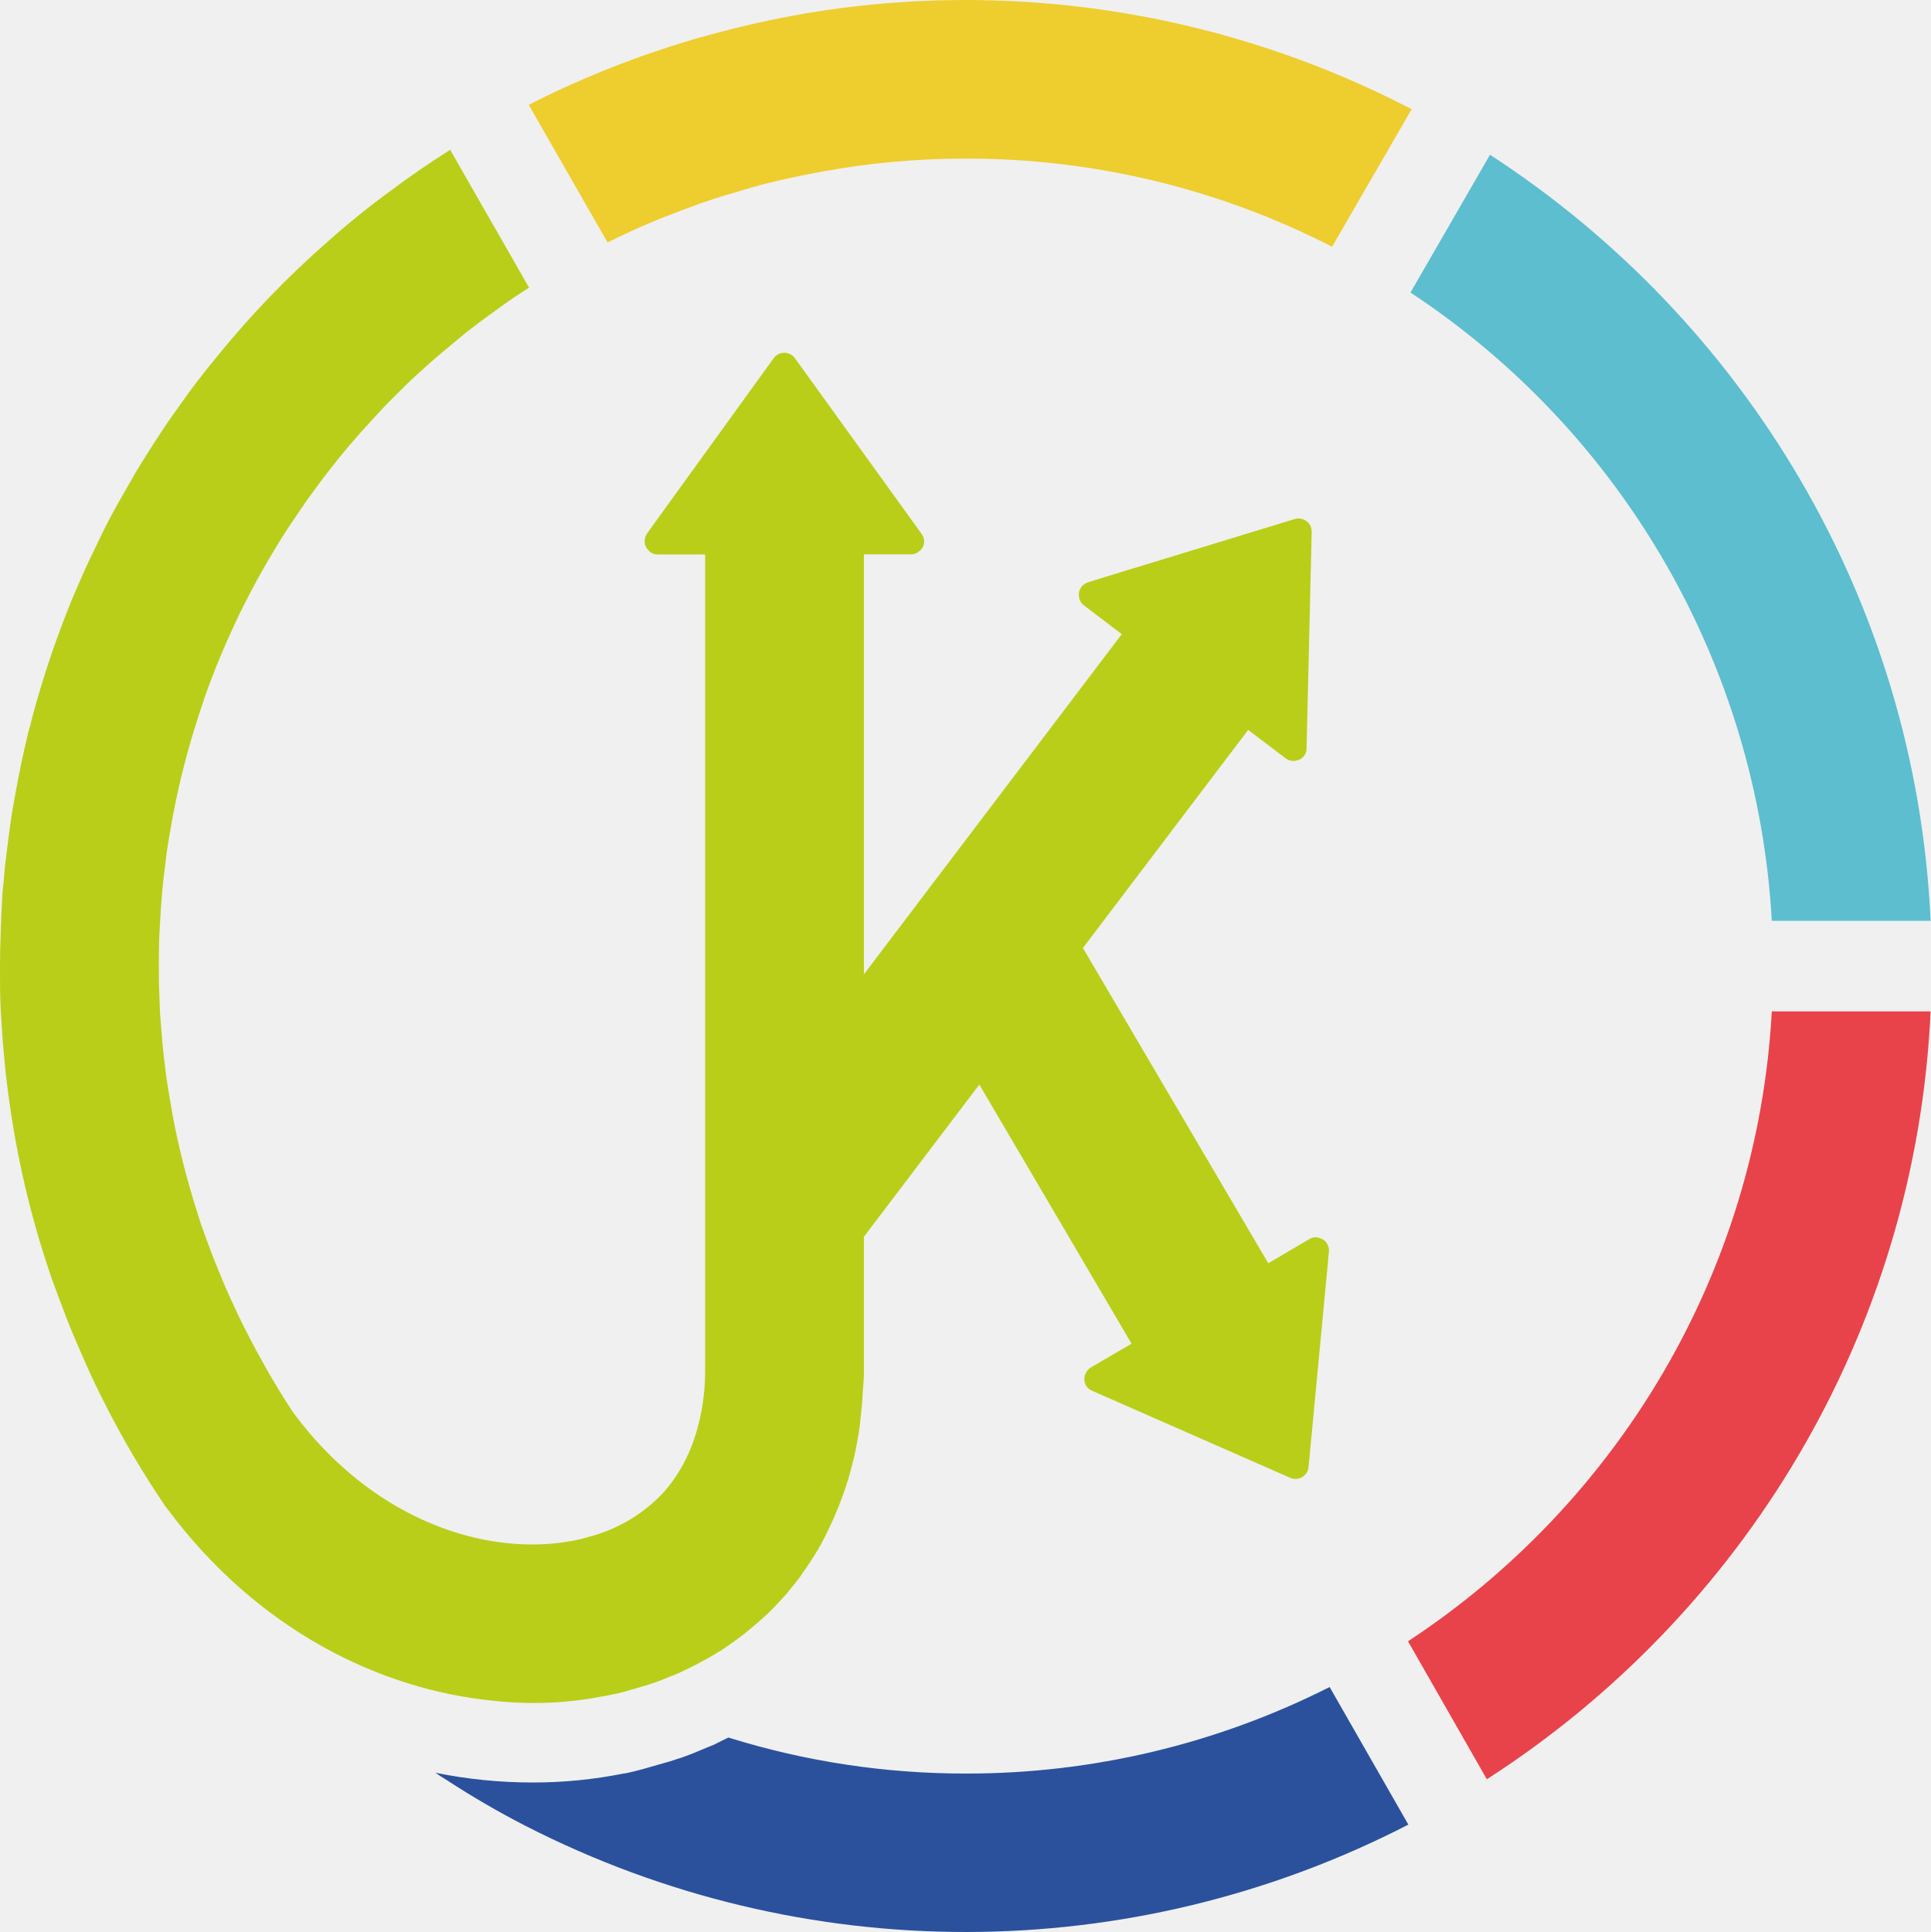
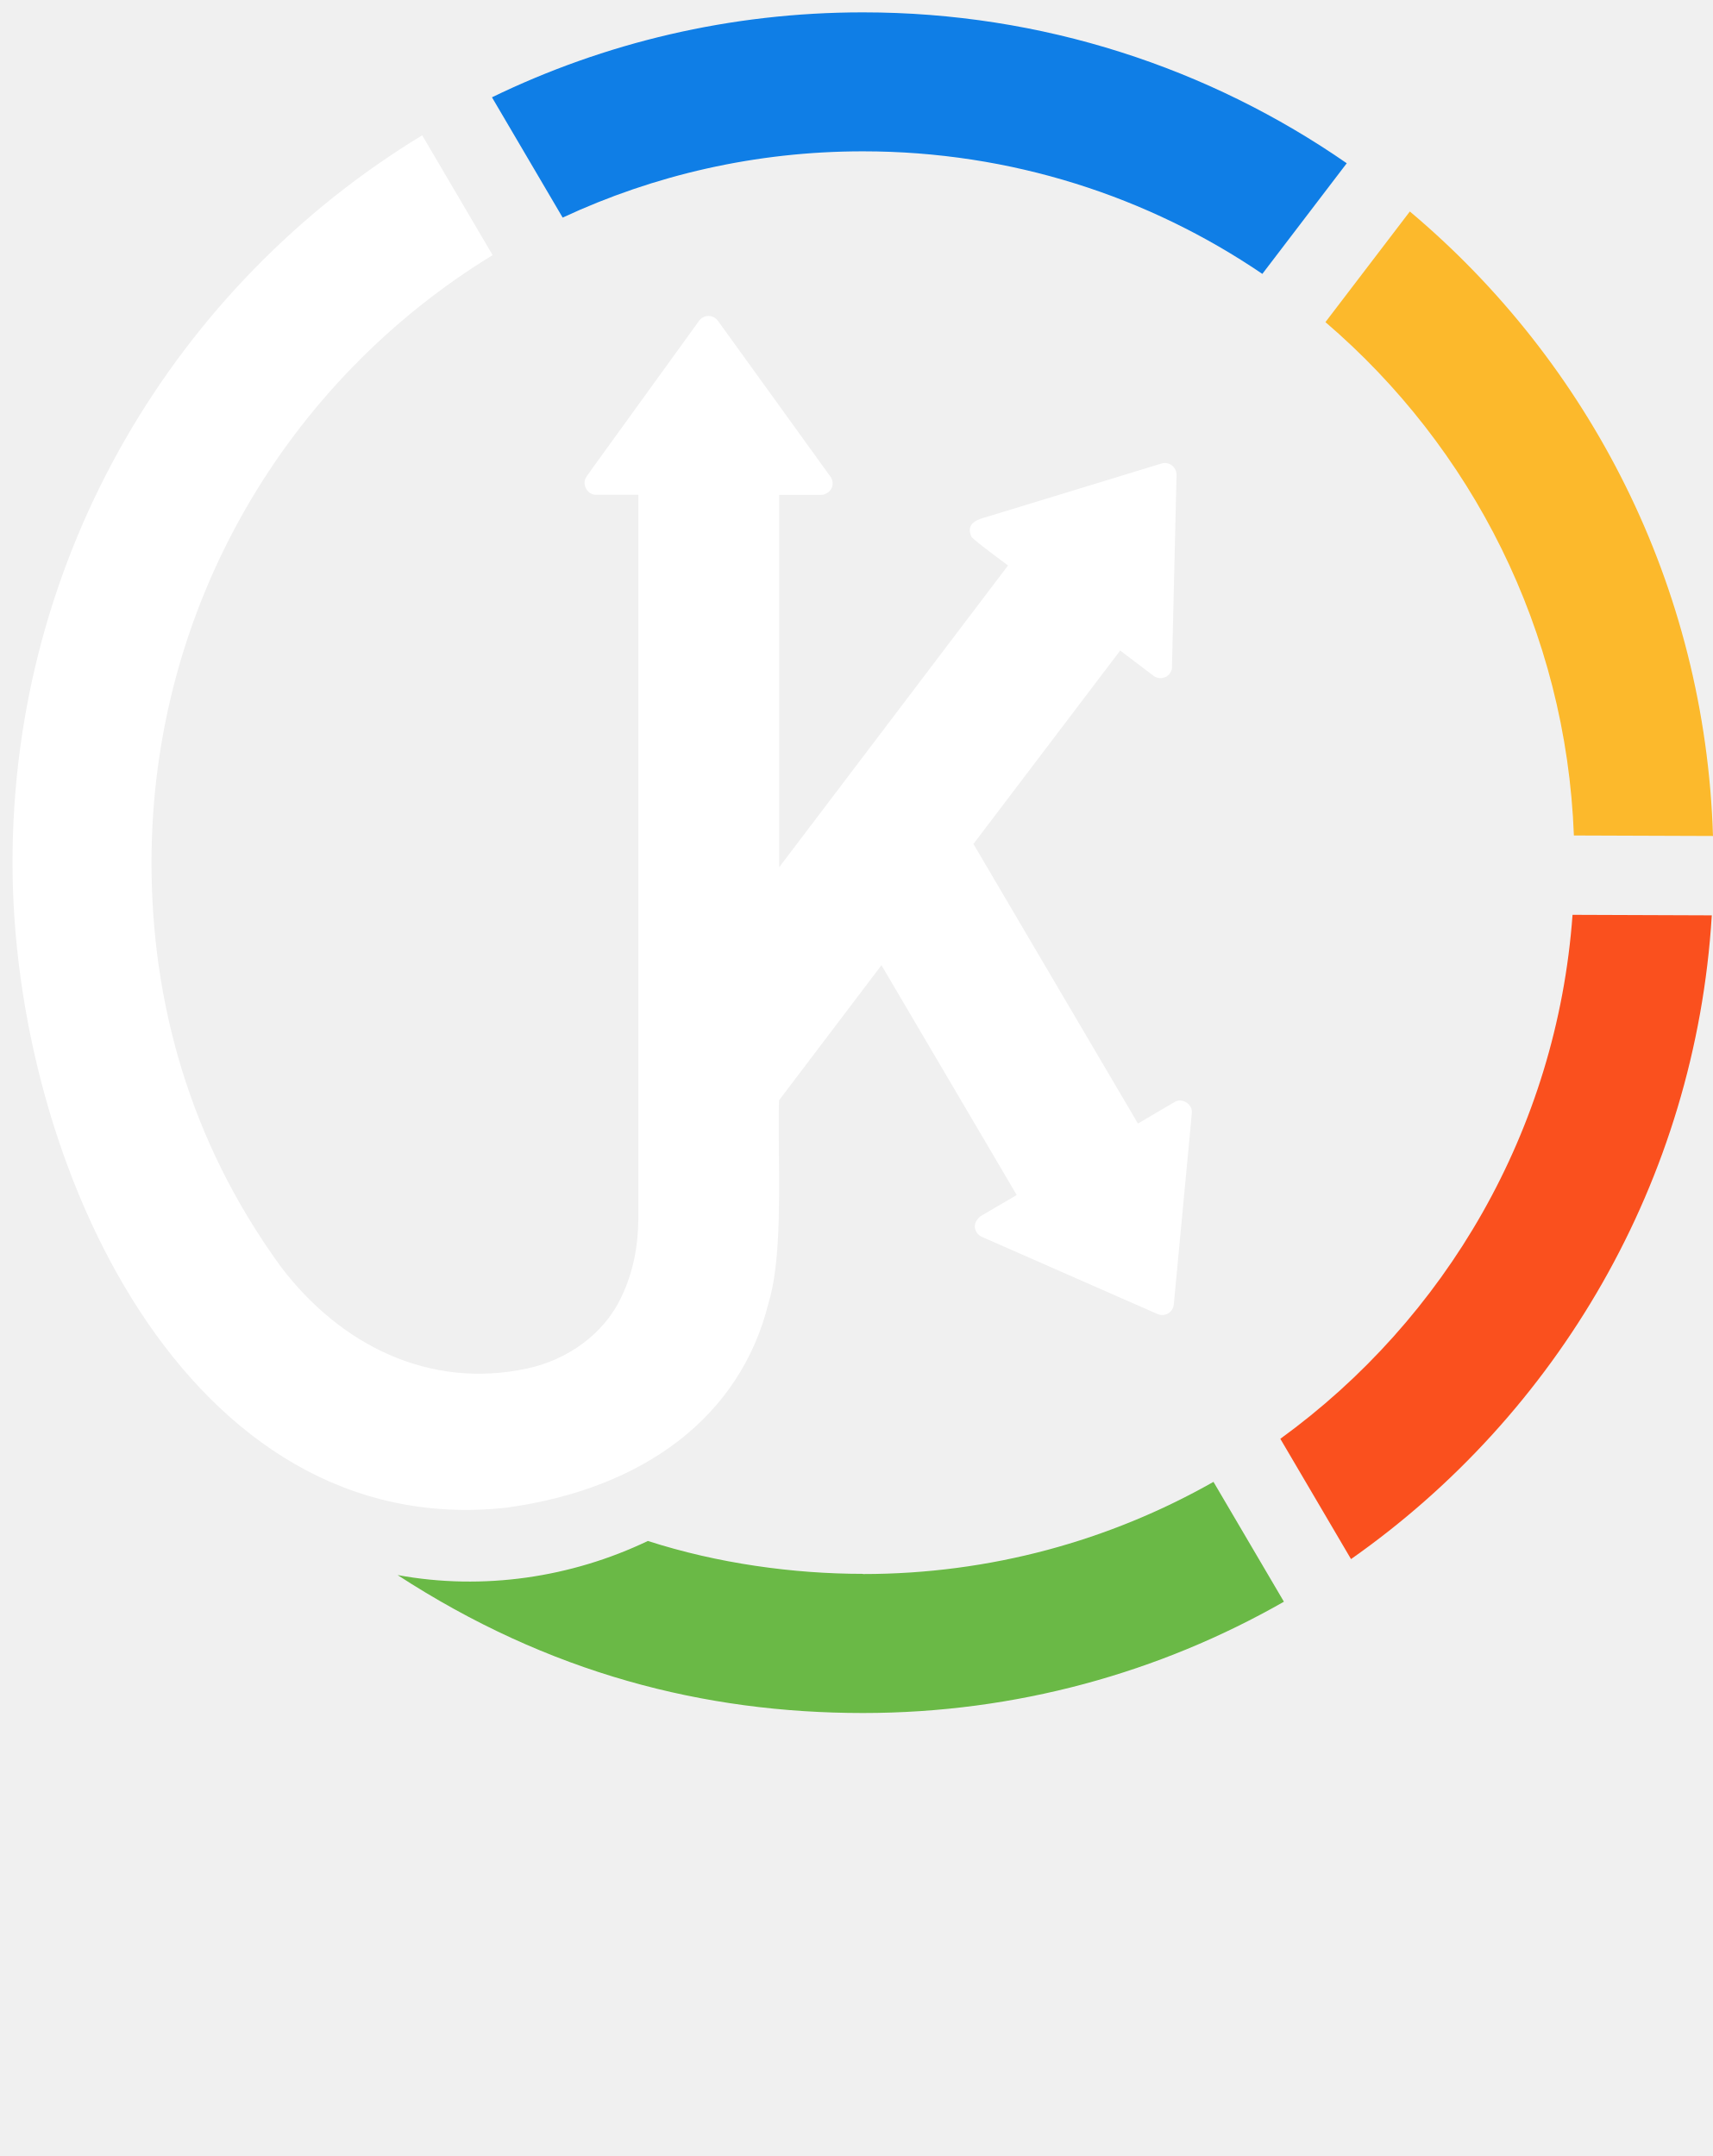
- <svg xmlns="http://www.w3.org/2000/svg" viewBox="0 0 554.45 554.78">
-   <defs>
-     <style>
-       .cls-1 {
-         fill: #2b519d;
-       }
- 
-       .cls-2 {
-         fill: #eecd2e;
-       }
- 
-       .cls-3 {
-         fill: #b9ce18;
-       }
- 
-       .cls-4 {
-         fill: #5cbecf;
-       }
- 
-       .cls-5 {
-         fill: #e8434a;
-       }
-     </style>
-   </defs>
-   <g id="Livello_2" data-name="Livello 2">
-     <g id="Livello_1-2" data-name="Livello 1">
-       <g>
-         <path class="cls-1" d="M404.46,523.94a277.41,277.41,0,0,1-253.6.33,250.65,250.65,0,0,1-22.51-13.08q-1.66-1-3.32-2.14a140.47,140.47,0,0,0,28.17,2.8,131.67,131.67,0,0,0,26-2.6l.65-.07,2.47-.58c1.63-.39,3.19-.85,4.75-1.3,1.17-.32,2.34-.65,3.51-1a40.84,40.84,0,0,0,4-1.24c.58-.13,1.82-.59,1.82-.59,1.63-.58,3.12-1.17,4.62-1.82s2.67-1.11,4.1-1.69l1-.52c1-.46,2-1,3.06-1.5a228.32,228.32,0,0,0,68.31,10.34,230.64,230.64,0,0,0,104.36-24.85Z" />
-         <path class="cls-2" d="M405.4,31.36,382.56,70.85A229.64,229.64,0,0,0,277.42,45.54a226.11,226.11,0,0,0-41.18,3.71c-6.25,1.11-12.36,2.47-18.41,4-1.56.45-3.12.85-4.62,1.37s-3.06.91-4.62,1.37h-.07c-2.54.78-5.14,1.63-7.68,2.54-3.58,1.3-7.09,2.6-10.61,4-5.33,2.14-10.6,4.49-15.74,7.09L151.86,30.12c6.77-3.51,13.79-6.7,20.88-9.57,3.64-1.49,7.29-2.86,11-4.23,5.27-1.89,10.61-3.58,16-5.2l2.15-.58c4.94-1.37,9.89-2.67,14.83-3.77.39-.07.72-.2,1.11-.26C223.88,5.2,230,4,236.24,3.06A277.33,277.33,0,0,1,405.4,31.36Z" />
-         <path class="cls-3" d="M217.83,53.35c-1.56.39-3.12.85-4.62,1.3,1.5-.52,3.06-.91,4.62-1.37Z" />
-         <path class="cls-3" d="M381.63,359.46l-.35,3.88-5.48,57.94a3.77,3.77,0,0,1-5.27,3.08l-56.42-24.79-.49-.24a3.54,3.54,0,0,1-2.11-4.2l0-.07a3.87,3.87,0,0,1,.28-.66,3.57,3.57,0,0,1,1.49-1.73l11.69-6.83-43.72-74.41-33.15,43.72v39c0,2.15-.24,4.23-.38,6.31v.31c-.1,1.77-.24,3.54-.45,5.2-.17,2-.38,3.92-.69,5.79-.21,1.11-.42,2.22-.59,3.26-.28,1.39-.52,2.74-.87,4.09s-.66,2.57-1,3.78c-.24,1-.59,2.08-.9,3.05-.59,1.91-1.25,3.71-1.94,5.48a15.17,15.17,0,0,1-1,2.46,36.45,36.45,0,0,1-1.63,3.78c-.45,1-1,2.08-1.49,3.12-.9,1.84-1.87,3.57-2.91,5.27-.83,1.39-1.7,2.67-2.6,4a4.08,4.08,0,0,1-.59.83c-.31.52-.73,1-1,1.49-1,1.42-2.15,2.81-3.26,4.16-.07.14-.21.21-.24.35-1.18,1.42-2.5,2.77-3.78,4.16a69.12,69.12,0,0,1-6.14,5.72c-1.56,1.35-3.19,2.67-4.85,3.88s-3.47,2.5-5.2,3.61c-.14,0-.21.1-.28.1-1,.66-2,1.25-3.05,1.84s-2.29,1.25-3.47,1.87-2.32,1.18-3.5,1.7a7.46,7.46,0,0,1-.76.38,3.61,3.61,0,0,1-1,.42,8.52,8.52,0,0,1-1.84.76c-1.18.52-2.39,1-3.71,1.49-.45.14-.83.35-1.28.45-1.18.42-2.36.8-3.61,1.11a21.32,21.32,0,0,1-3,.87c-1.28.45-2.6.76-4,1.11H177c-.14,0-.28.07-.41.07-1.42.31-2.84.62-4.33.83a99.86,99.86,0,0,1-19,1.77,104,104,0,0,1-11.72-.66C109.19,485.15,74,468.16,48,433.18c-.21-.28-.38-.45-.59-.73a3.45,3.45,0,0,1-.38-.59,267,267,0,0,1-16-27v-.07a1.18,1.18,0,0,1-.17-.28c-2.43-4.68-4.75-9.5-6.83-14.32-1.63-3.71-3.26-7.39-4.75-11.24S16.4,371.35,15,367.54a267.59,267.59,0,0,1-12-49c-.76-5.13-1.42-10.37-1.87-15.64-.38-4.16-.66-8.32-.9-12.48S0,281.82,0,277.49c0-3.19.07-6.38.21-9.5,0-1.25.07-2.43.14-3.57,0-.45,0-.87,0-1.25.07-1.77.21-3.5.28-5.27s.24-3.33.45-5c.14-2,.31-4.06.59-6.07.45-4,1-8.08,1.56-12,.31-2.15.73-4.3,1.11-6.45.31-1.8.66-3.57,1-5.34.73-3.81,1.56-7.59,2.46-11.37a2.32,2.32,0,0,0,.14-.73c.52-1.73,1-3.57,1.42-5.34a284.68,284.68,0,0,1,11.44-33.81c1.53-3.47,3-7,4.58-10.37.83-1.73,1.7-3.5,2.53-5.27,2.46-5.27,5.2-10.4,8.15-15.4,1-1.77,1.94-3.4,2.91-5.1q4.47-7.39,9.36-14.63l3.33-4.68c3.29-4.75,6.83-9.29,10.54-13.8A267.6,267.6,0,0,1,94.21,69.3c5.79-5.17,11.79-10,18-14.53,5.51-4.16,11.2-8,17.06-11.76l22.68,39.6c-.9.52-1.87,1.18-2.77,1.77q-3.9,2.55-7.7,5.41c-2.39,1.66-4.75,3.5-7.07,5.27a3.33,3.33,0,0,1-.42.31c-2.39,1.94-4.78,4-7.21,6s-4.68,4.09-7,6.17-4.47,4.3-6.69,6.48-4.37,4.51-6.45,6.8q-6.35,6.81-12.1,14.25c-1.94,2.46-3.75,4.92-5.58,7.45s-3.57,5.17-5.34,7.77-3.36,5.2-5,7.91c-3.12,5.17-6.07,10.51-8.74,15.88-.45,1-1,1.91-1.42,2.88-1,2.08-1.94,4.16-2.91,6.31-2.57,5.72-4.89,11.58-7,17.58.07,0,0,0,0,.1-1,2.95-2,6-2.91,9a224.82,224.82,0,0,0-6.38,26.49c-.21,1.11-.42,2.29-.59,3.36-.35,2-.66,4.06-.94,6.07-.1,1.11-.24,2.22-.38,3.26-.38,2.77-.66,5.58-.9,8.46-.21,2.25-.31,4.54-.45,6.83,0,.31-.07.62-.07,1v.14c-.07,1.21-.14,2.53-.21,3.75-.07,2.67-.1,5.41-.1,8.15v.07c0,2.91,0,5.86.17,8.77.07,1.39.07,2.81.14,4.16s.21,2.67.31,4c.28,4.06.66,8,1.18,12,.38,3.29.9,6.55,1.49,9.81.66,4.37,1.56,8.67,2.53,12.93.66,2.81,1.32,5.55,2.08,8.36.66,2.46,1.39,4.86,2.11,7.35.69,2.25,1.42,4.47,2.11,6.69.49,1.28.94,2.6,1.39,3.85.66,1.73,1.28,3.5,1.94,5.2s1.39,3.43,2.08,5.13c.52,1.28,1,2.53,1.56,3.78,1,2.26,2,4.47,3.05,6.69,1.32,2.88,2.74,5.65,4.16,8.39,1.18,2.29,2.43,4.54,3.71,6.83C77,394,78.47,396.49,80,399s2.91,4.68,4.47,7V406c.07,0,.14.17.21.24a105,105,0,0,0,11.65,13.14c22.37,21.22,49.52,27.32,70.15,22.64.69-.21,1.42-.31,2.15-.59a44.63,44.63,0,0,0,21.92-12.86,44.15,44.15,0,0,0,6.45-9.64,47.72,47.72,0,0,0,2.91-7.42,61.81,61.81,0,0,0,2.6-17.51V159.21H188.87a3.31,3.31,0,0,1-2.7-1.25,3.62,3.62,0,0,1-.35-4.68v-.07l2.29-3.19,34.08-47.16a3.76,3.76,0,0,1,6.1,0l36.06,50,.31.45a3.53,3.53,0,0,1-.31,4.68V158a6.52,6.52,0,0,1-.59.45,3.42,3.42,0,0,1-2.15.73H248.1V279.78l74.06-97.68-10.85-8.25a3.54,3.54,0,0,1-1.46-2.63,3.69,3.69,0,0,1,2.6-4l0,0,3.75-1.18,55.65-17a3.77,3.77,0,0,1,4.85,3.71l-1.46,61.58v.56a3.55,3.55,0,0,1-3.12,3.54l0,.07a5,5,0,0,1-.73,0,3.49,3.49,0,0,1-2.15-.73l-10.78-8.18L311,272.22l53.23,90.53L376,355.82a3.4,3.4,0,0,1,3-.31,3.63,3.63,0,0,1,2.64,3.88Z" />
-         <path class="cls-4" d="M427.91,44.44,405.07,84A231.65,231.65,0,0,1,508.84,264.41h45.61C550.22,172.21,500.77,91.74,427.91,44.44Z" />
-         <path class="cls-5" d="M508.84,290.43C504.68,366,464.08,432.06,404.36,471.3L427,510.92c73.39-47.17,123.16-128,127.45-220.49Z" />
-       </g>
-     </g>
-   </g>
+ <svg xmlns="http://www.w3.org/2000/svg" width="85" height="107" viewBox="0 0 85 107" fill="none">
+   <path d="M20.95 6.715C8.763 14.115 0.621 27.513 0.621 42.812C0.621 57.754 9.298 76.564 25.141 74.823C32.013 73.875 36.738 70.257 38.125 64.705C38.706 62.837 38.676 59.789 38.651 57.223V57.223C38.641 56.252 38.633 55.349 38.658 54.606L43.739 47.902L50.451 59.308L48.661 60.356C48.535 60.446 48.441 60.575 48.39 60.722C48.306 61.025 48.502 61.316 48.788 61.413L57.437 65.214C57.602 65.289 57.803 65.279 57.96 65.187C58.118 65.097 58.227 64.928 58.244 64.746L59.084 55.853L59.137 55.257C59.205 54.807 58.653 54.453 58.273 54.698L56.466 55.761L48.303 41.885L55.585 32.285L57.239 33.539C57.362 33.64 57.524 33.664 57.679 33.652V33.641C57.985 33.612 58.192 33.311 58.157 33.014L58.381 23.573C58.386 23.391 58.299 23.21 58.152 23.1C58.008 22.987 57.81 22.951 57.635 23.004L49.103 25.611L49.052 25.625L49.029 25.632C48.521 25.775 47.907 25.948 48.197 26.624C48.168 26.682 49.218 27.466 49.737 27.854L49.738 27.854C49.893 27.97 50.001 28.05 50.018 28.066L38.665 43.04V24.561H40.738C40.9 24.566 41.041 24.483 41.158 24.381V24.374C41.385 24.163 41.356 23.807 41.158 23.587L35.624 15.921C35.517 15.772 35.338 15.68 35.155 15.682C34.973 15.68 34.794 15.772 34.689 15.921L29.464 23.146L29.113 23.634V23.645C28.834 23.996 29.137 24.573 29.58 24.554H31.674V60.553C31.662 61.867 31.404 63.192 30.829 64.376C29.953 66.238 28.134 67.494 26.149 67.92C21.311 68.958 16.886 66.768 13.921 62.845C9.38 56.596 7.518 49.681 7.518 42.812C7.518 30.046 14.293 18.863 24.445 12.662L20.95 6.715Z" fill="white" />
+   <path d="M63.709 79.491L60.214 73.543C55.081 76.455 49.145 78.118 42.821 78.118V78.109C39.372 78.109 35.609 77.593 32.148 76.476C28.357 78.287 23.991 78.95 19.729 78.169C27.221 83.044 34.939 85.015 42.821 85.015C50.42 85.015 57.55 83.006 63.709 79.491Z" fill="#6AB946" />
+   <path d="M78.031 45.402C77.256 56.094 71.719 65.466 63.531 71.406L67.039 77.376C77.245 70.211 84.133 58.641 84.941 45.428L78.031 45.402Z" fill="#FA501E" />
+   <path d="M78.098 41.464C77.715 31.274 73.013 22.189 65.769 15.987L69.958 10.496C78.852 17.973 84.616 29.053 85 41.489L78.098 41.464Z" fill="#FCB92C" />
+   <path d="M42.821 0.613C51.739 0.613 60.012 3.38 66.827 8.102L62.639 13.593C56.989 9.753 50.167 7.51 42.821 7.51C37.496 7.51 32.447 8.688 27.92 10.799L24.412 4.829C29.975 2.128 36.221 0.613 42.821 0.613Z" fill="#0F7EE6" />
</svg>
